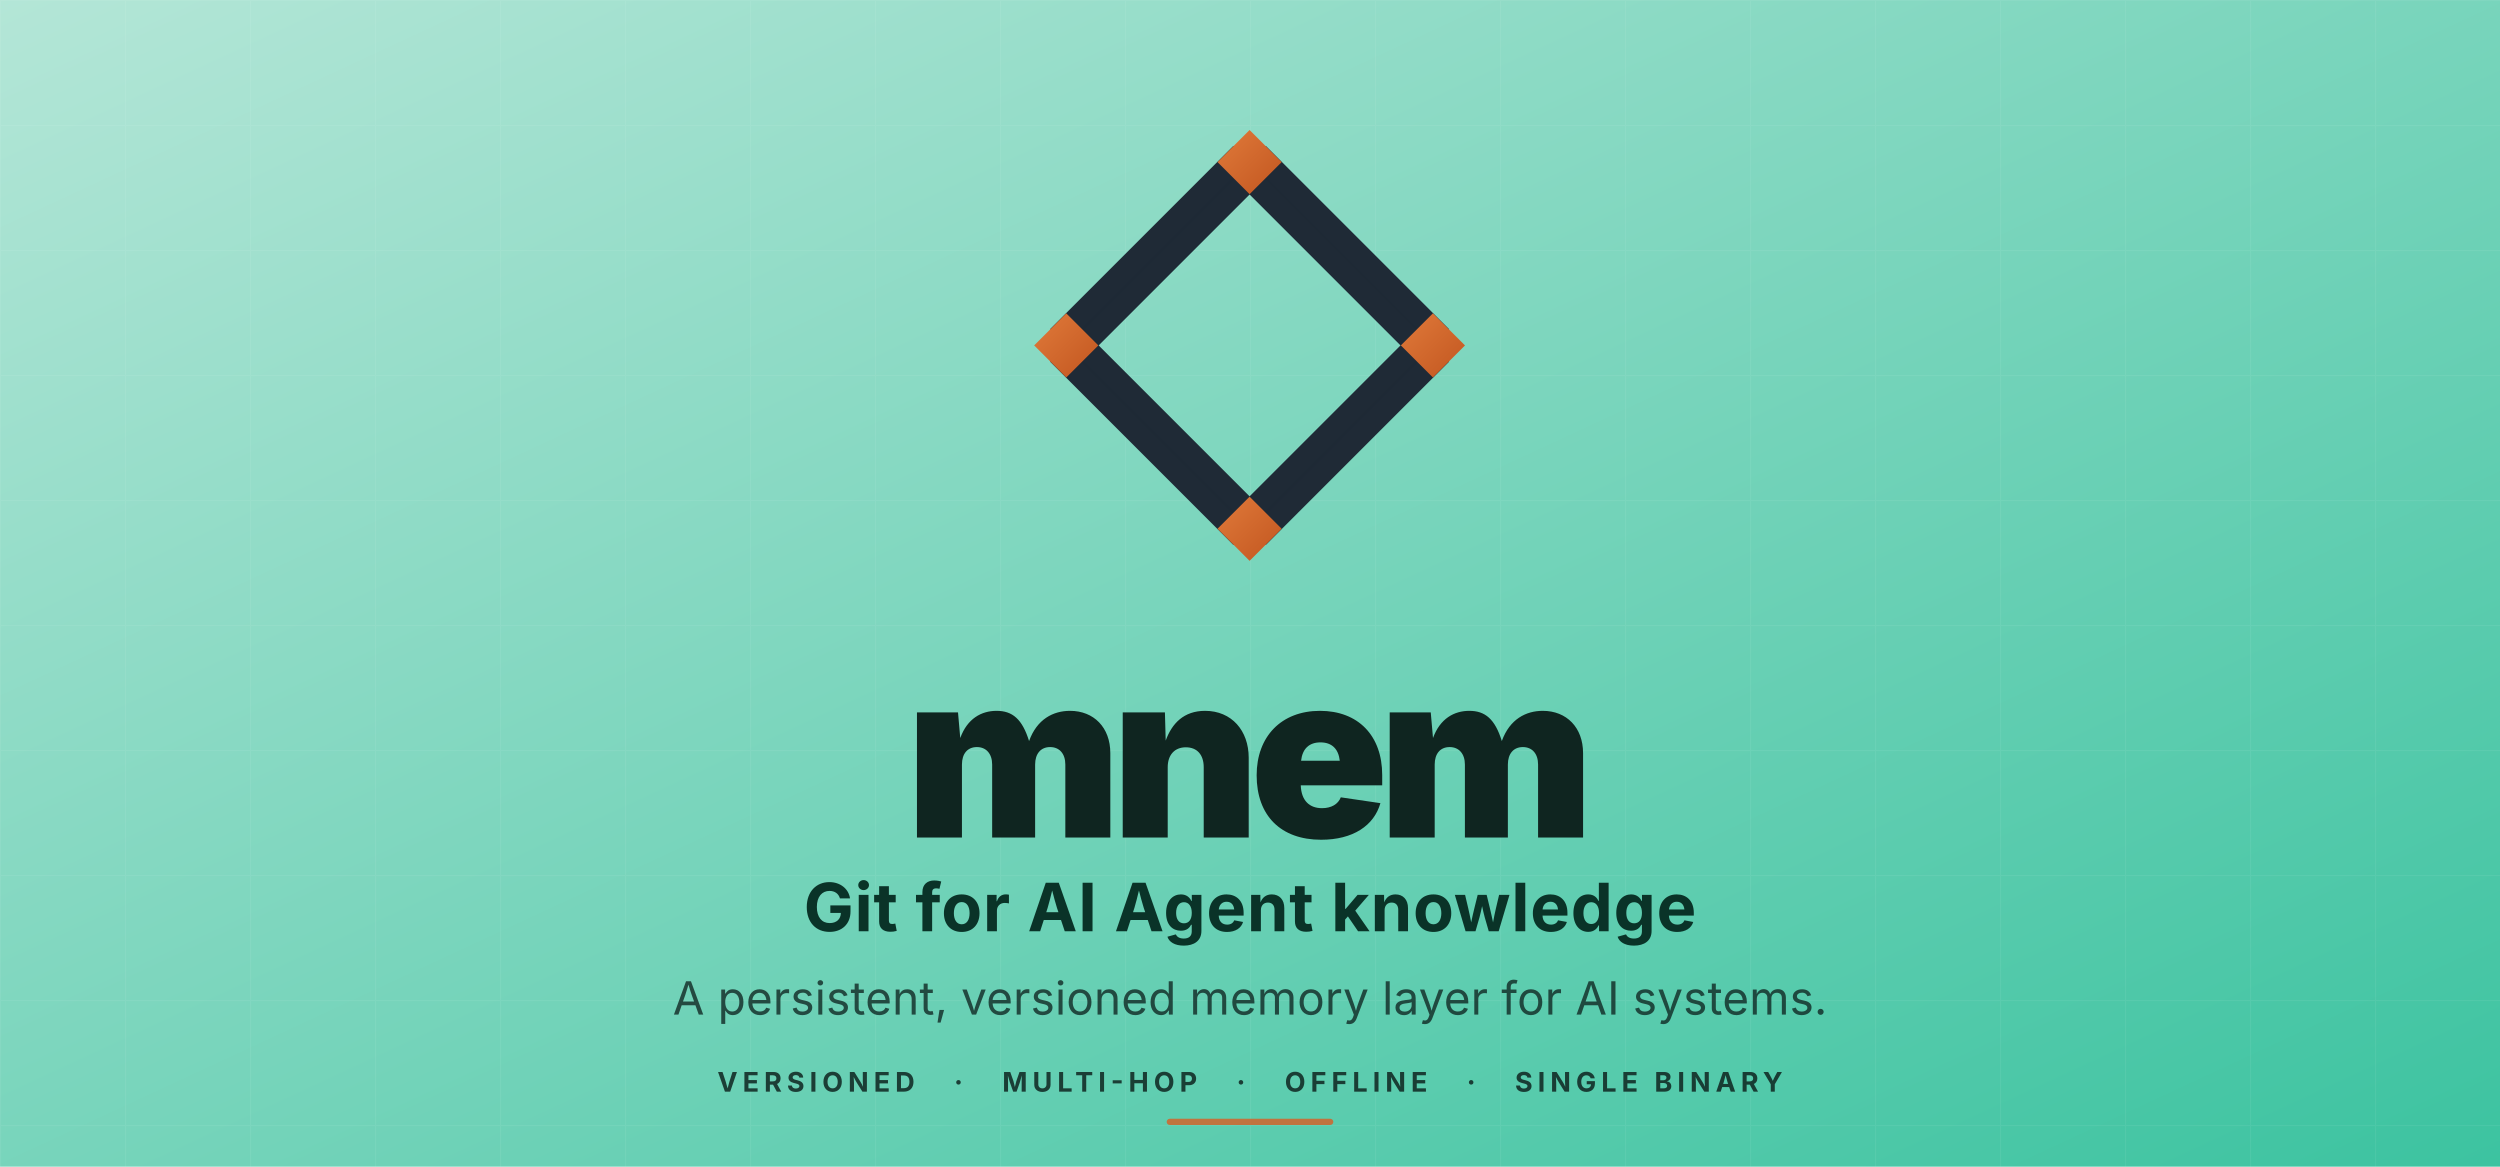
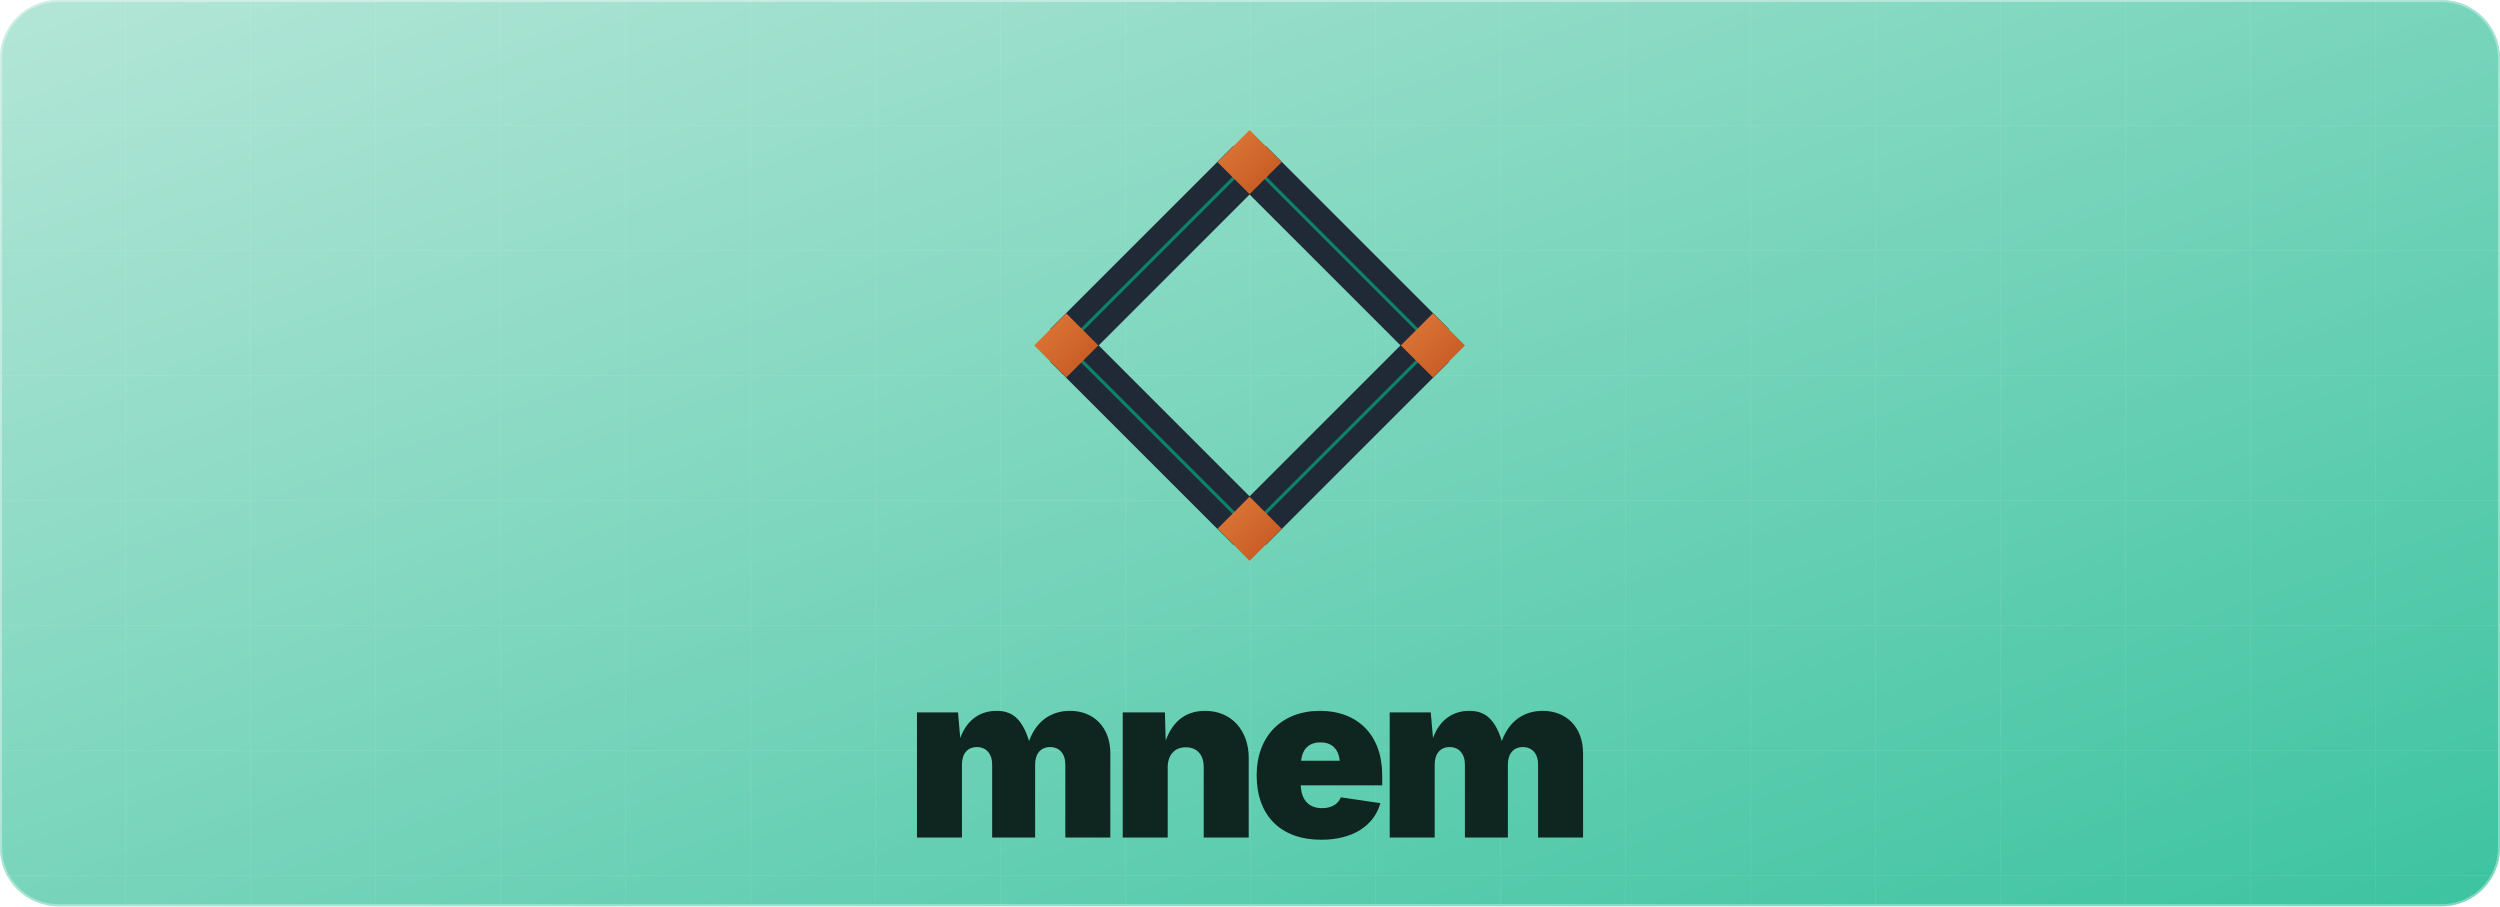
- <svg xmlns="http://www.w3.org/2000/svg" viewBox="0 0 1200 560" role="img" aria-label="mnem banner">
+ <svg xmlns="http://www.w3.org/2000/svg" viewBox="0 0 1200 435" role="img" aria-label="mnem banner">
  <defs>
    <linearGradient id="bg" x1="0" y1="0" x2="1" y2="1">
      <stop offset="0%" stop-color="#b4e6d7" />
      <stop offset="100%" stop-color="#3cc3a0" />
    </linearGradient>
    <linearGradient id="rustNode" x1="0" y1="0" x2="1" y2="1">
      <stop offset="0%" stop-color="#e07a3a" />
      <stop offset="100%" stop-color="#c25620" />
    </linearGradient>
    <pattern id="grid" x="0" y="0" width="60" height="60" patternUnits="userSpaceOnUse">
      <path d="M 60 0 L 0 0 0 60" fill="none" stroke="rgba(255,255,255,0.06)" stroke-width="1" />
    </pattern>
+     <clipPath id="frame">
+       <rect x="0" y="0" width="1200" height="435" rx="28" ry="28" />
+     </clipPath>
  </defs>
-   <rect width="1200" height="560" fill="url(#bg)" />
-   <rect width="1200" height="560" fill="url(#grid)" />
-   <g transform="translate(459,25) scale(1.1)">
-     <g stroke="#1f2a36" stroke-width="20" stroke-linecap="butt" fill="none">
-       <line x1="128" y1="48" x2="48" y2="128" />
-       <line x1="48" y1="128" x2="128" y2="208" />
-       <line x1="128" y1="208" x2="208" y2="128" />
-       <line x1="208" y1="128" x2="128" y2="48" />
+   <g clip-path="url(#frame)">
+     <rect width="1200" height="435" fill="url(#bg)" />
+     <rect width="1200" height="435" fill="url(#grid)" />
+     <g transform="translate(459,25) scale(1.1)">
+       <g stroke="#1f2a36" stroke-width="20" stroke-linecap="butt" fill="none">
+         <line x1="128" y1="48" x2="48" y2="128" />
+         <line x1="48" y1="128" x2="128" y2="208" />
+         <line x1="128" y1="208" x2="208" y2="128" />
+         <line x1="208" y1="128" x2="128" y2="48" />
+       </g>
+       <g stroke="rgba(0,200,150,0.55)" stroke-width="1.4" fill="none">
+         <line x1="128" y1="48" x2="48" y2="128" />
+         <line x1="48" y1="128" x2="128" y2="208" />
+         <line x1="128" y1="208" x2="208" y2="128" />
+         <line x1="208" y1="128" x2="128" y2="48" />
+       </g>
+       <g fill="url(#rustNode)">
+         <polygon points="128,34  142,48  128,62  114,48" />
+         <polygon points="48,114  62,128  48,142  34,128" />
+         <polygon points="208,114 222,128 208,142 194,128" />
+         <polygon points="128,194 142,208 128,222 114,208" />
+       </g>
    </g>
-     <g stroke="rgba(31,42,54,0.35)" stroke-width="1.4" fill="none">
-       <line x1="128" y1="48" x2="48" y2="128" />
-       <line x1="48" y1="128" x2="128" y2="208" />
-       <line x1="128" y1="208" x2="208" y2="128" />
-       <line x1="208" y1="128" x2="128" y2="48" />
-     </g>
-     <g fill="url(#rustNode)">
-       <polygon points="128,34  142,48  128,62  114,48" />
-       <polygon points="48,114  62,128  48,142  34,128" />
-       <polygon points="208,114 222,128 208,142 194,128" />
-       <polygon points="128,194 142,208 128,222 114,208" />
-     </g>
+     <text x="600" y="402" text-anchor="middle" font-family="-apple-system, BlinkMacSystemFont, 'Inter', 'Helvetica Neue', Arial, sans-serif" font-size="110" font-weight="900" letter-spacing="-5" fill="#0f2520">mnem</text>
  </g>
-   <g font-family="-apple-system, BlinkMacSystemFont, 'Inter', 'Helvetica Neue', Arial, sans-serif">
-     <text x="600" y="402" text-anchor="middle" font-size="110" font-weight="900" letter-spacing="-5" fill="#0f2520">mnem</text>
-     <text x="600" y="447" text-anchor="middle" font-size="32" font-weight="700" letter-spacing="0.4" fill="#0a3328">Git for AI Agent knowledge</text>
-     <text x="600" y="487" text-anchor="middle" font-size="22" font-weight="400" letter-spacing="0.1" fill="rgba(15,37,32,0.78)">A persistent, versioned memory layer for AI systems.</text>
-     <text x="600" y="524" text-anchor="middle" font-size="13" font-weight="700" letter-spacing="2.4" fill="rgba(15,37,32,0.85)">VERSIONED   ·   MULTI-HOP   ·   OFFLINE   ·   SINGLE BINARY</text>
-     <rect x="560" y="537" width="80" height="3" rx="1.5" fill="#d1642b" opacity="0.85" />
-   </g>
+   <rect x="0.5" y="0.5" width="1199" height="434" rx="27.5" ry="27.5" fill="none" stroke="rgba(255,255,255,0.35)" stroke-width="1" />
</svg>
